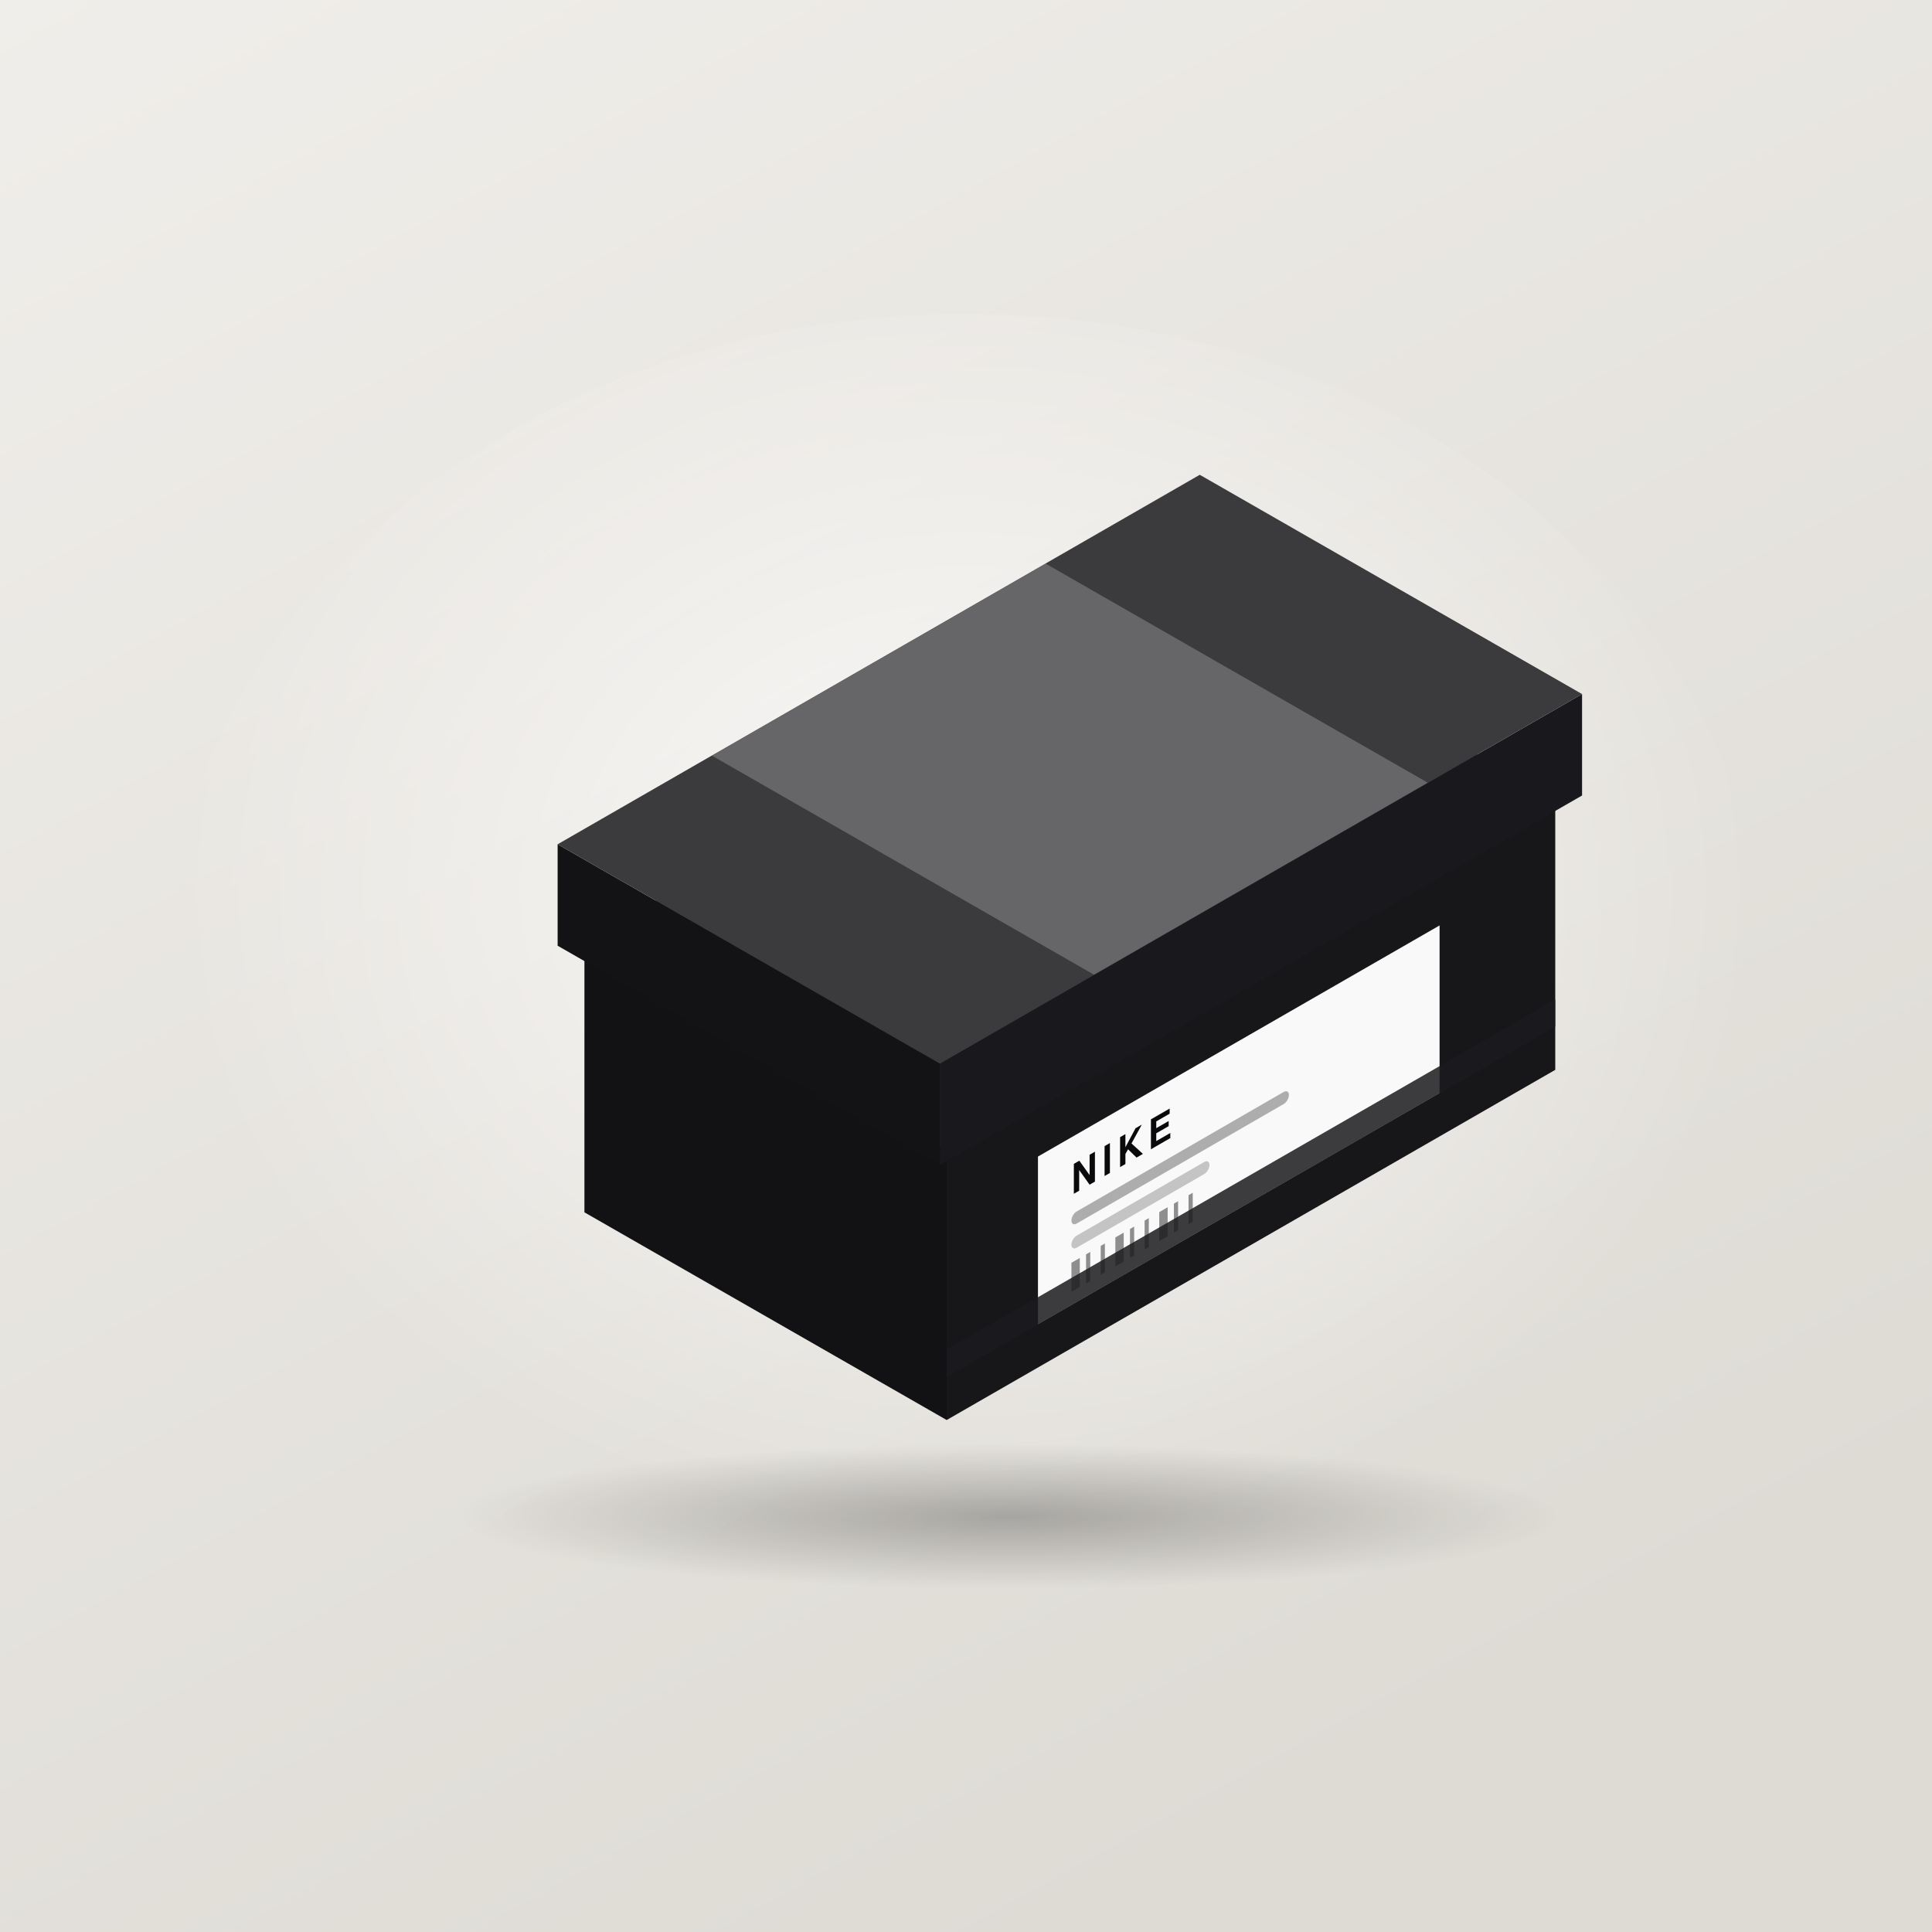
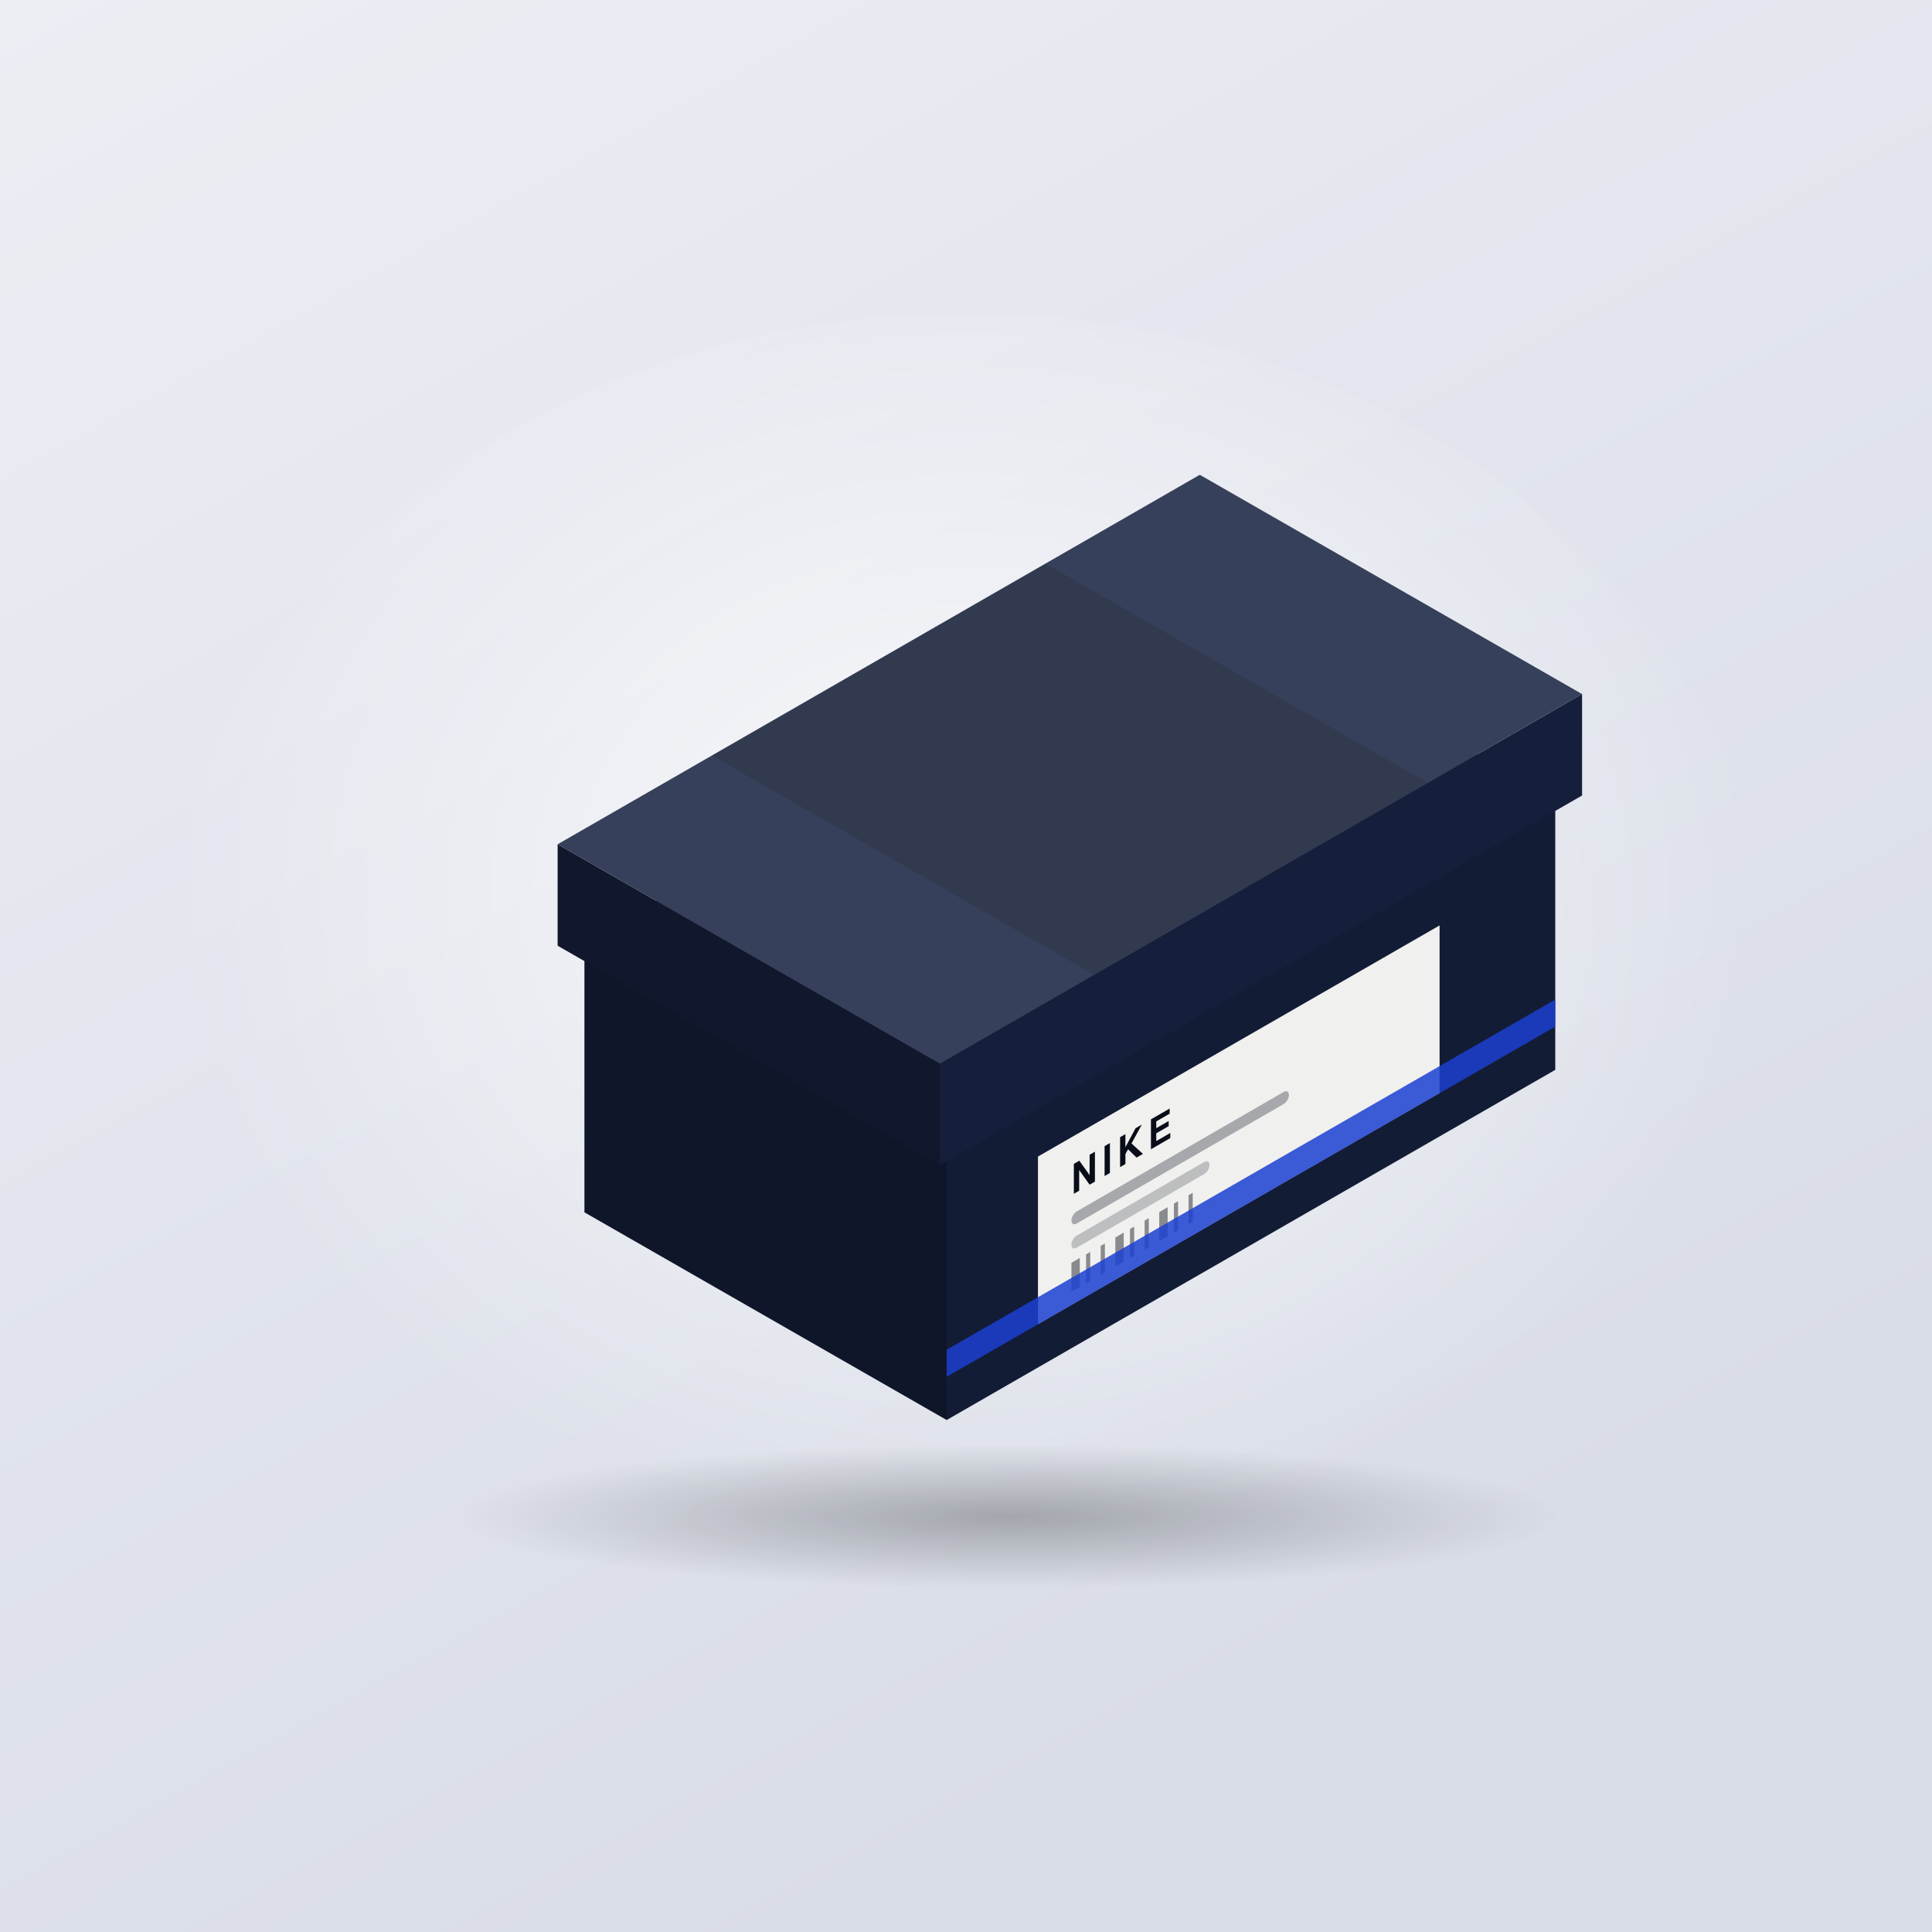
<svg xmlns="http://www.w3.org/2000/svg" viewBox="0 0 800 800" width="800" height="800" role="img">
  <defs>
    <linearGradient id="bg" x1="0" y1="0" x2="0.55" y2="1">
-       <stop offset="0" stop-color="#f0eeea" />
-       <stop offset="1" stop-color="#dedbd5" />
+       <stop offset="0" stop-color="#eceef4" />
+       <stop offset="1" stop-color="#d8dce6" />
    </linearGradient>
    <radialGradient id="glow" cx="0.5" cy="0.44" r="0.5">
      <stop offset="0" stop-color="#ffffff" stop-opacity="0.75" />
      <stop offset="1" stop-color="#ffffff" stop-opacity="0" />
    </radialGradient>
    <radialGradient id="shadow" cx="0.5" cy="0.5" r="0.5">
      <stop offset="0" stop-color="rgba(0,0,0,0.26)" />
      <stop offset="1" stop-color="rgba(0,0,0,0)" />
    </radialGradient>
  </defs>
  <rect width="800" height="800" fill="url(#bg)" />
  <ellipse cx="400" cy="400" rx="330" ry="270" fill="url(#glow)" />
  <ellipse cx="418" cy="628" rx="230" ry="30" fill="url(#shadow)" />
-   <polygon points="392,588 644,443 644,331 392,476" fill="#17171a" />
-   <polygon points="392,588 242,502 242,390 392,476" fill="#121214" />
-   <polygon points="392,476 644,331 494,245 242,390" fill="#29292c" />
-   <polygon points="429.8,548.3 596.1,452.6 596.1,383.2 429.8,478.9" fill="#ffffff" opacity="0.97" />
-   <g transform="matrix(0.866,-0.5,0,1,429.8,478.9)" fill="#0a0a0c">
+   <polygon points="392,588 644,443 644,331 392,476" fill="#131c35" />
+   <polygon points="392,588 242,502 242,390 392,476" fill="#0f162a" />
+   <polygon points="392,476 644,331 494,245 242,390" fill="#252e4b" />
+   <polygon points="429.8,548.3 596.1,452.6 596.1,383.2 429.8,478.9" fill="#f6f6f5" opacity="0.97" />
+   <g transform="matrix(0.866,-0.5,0,1,429.8,478.9)" fill="#090d18">
    <text x="16" y="24" font-family="Helvetica, Arial, sans-serif" font-size="17" font-weight="700" letter-spacing="2.5">NIKE</text>
    <rect x="16" y="32" width="104" height="5" rx="2.5" opacity="0.32" />
    <rect x="16" y="42" width="66" height="5" rx="2.5" opacity="0.22" />
    <rect x="16" y="52" width="4" height="12" opacity="0.45" />
    <rect x="23" y="52" width="2" height="12" opacity="0.45" />
    <rect x="30" y="52" width="2" height="12" opacity="0.45" />
    <rect x="37" y="52" width="4" height="12" opacity="0.45" />
    <rect x="44" y="52" width="2" height="12" opacity="0.45" />
    <rect x="51" y="52" width="2" height="12" opacity="0.45" />
    <rect x="58" y="52" width="4" height="12" opacity="0.45" />
    <rect x="65" y="52" width="2" height="12" opacity="0.45" />
    <rect x="72" y="52" width="2" height="12" opacity="0.45" />
  </g>
-   <polygon points="392,570.1 644,425.1 644,413.9 392,558.9" fill="#1b1b1f" opacity="0.85" />
-   <polygon points="389.2,482.4 655.1,329.4 655.1,287.4 389.2,440.4" fill="#19191d" />
-   <polygon points="389.2,482.4 230.9,391.6 230.9,349.6 389.2,440.4" fill="#131316" />
-   <polygon points="389.2,440.4 655.1,287.4 496.8,196.6 230.9,349.6" fill="#3b3b3e" />
-   <polygon points="453,403.6 591.2,324.1 433,233.4 294.8,312.9" fill="#ffffff" opacity="0.22" />
+   <polygon points="392,570.1 644,425.1 644,413.9 392,558.9" fill="#1b3fd1" opacity="0.85" />
+   <polygon points="389.2,482.4 655.1,329.4 655.1,287.4 389.2,440.4" fill="#151e3a" />
+   <polygon points="389.2,482.4 230.9,391.6 230.9,349.6 389.2,440.4" fill="#11182d" />
+   <polygon points="389.2,440.4 655.1,287.4 496.8,196.6 230.9,349.6" fill="#37405a" />
+   <polygon points="453,403.6 591.2,324.1 433,233.4 294.8,312.9" fill="#20242e" opacity="0.22" />
</svg>
